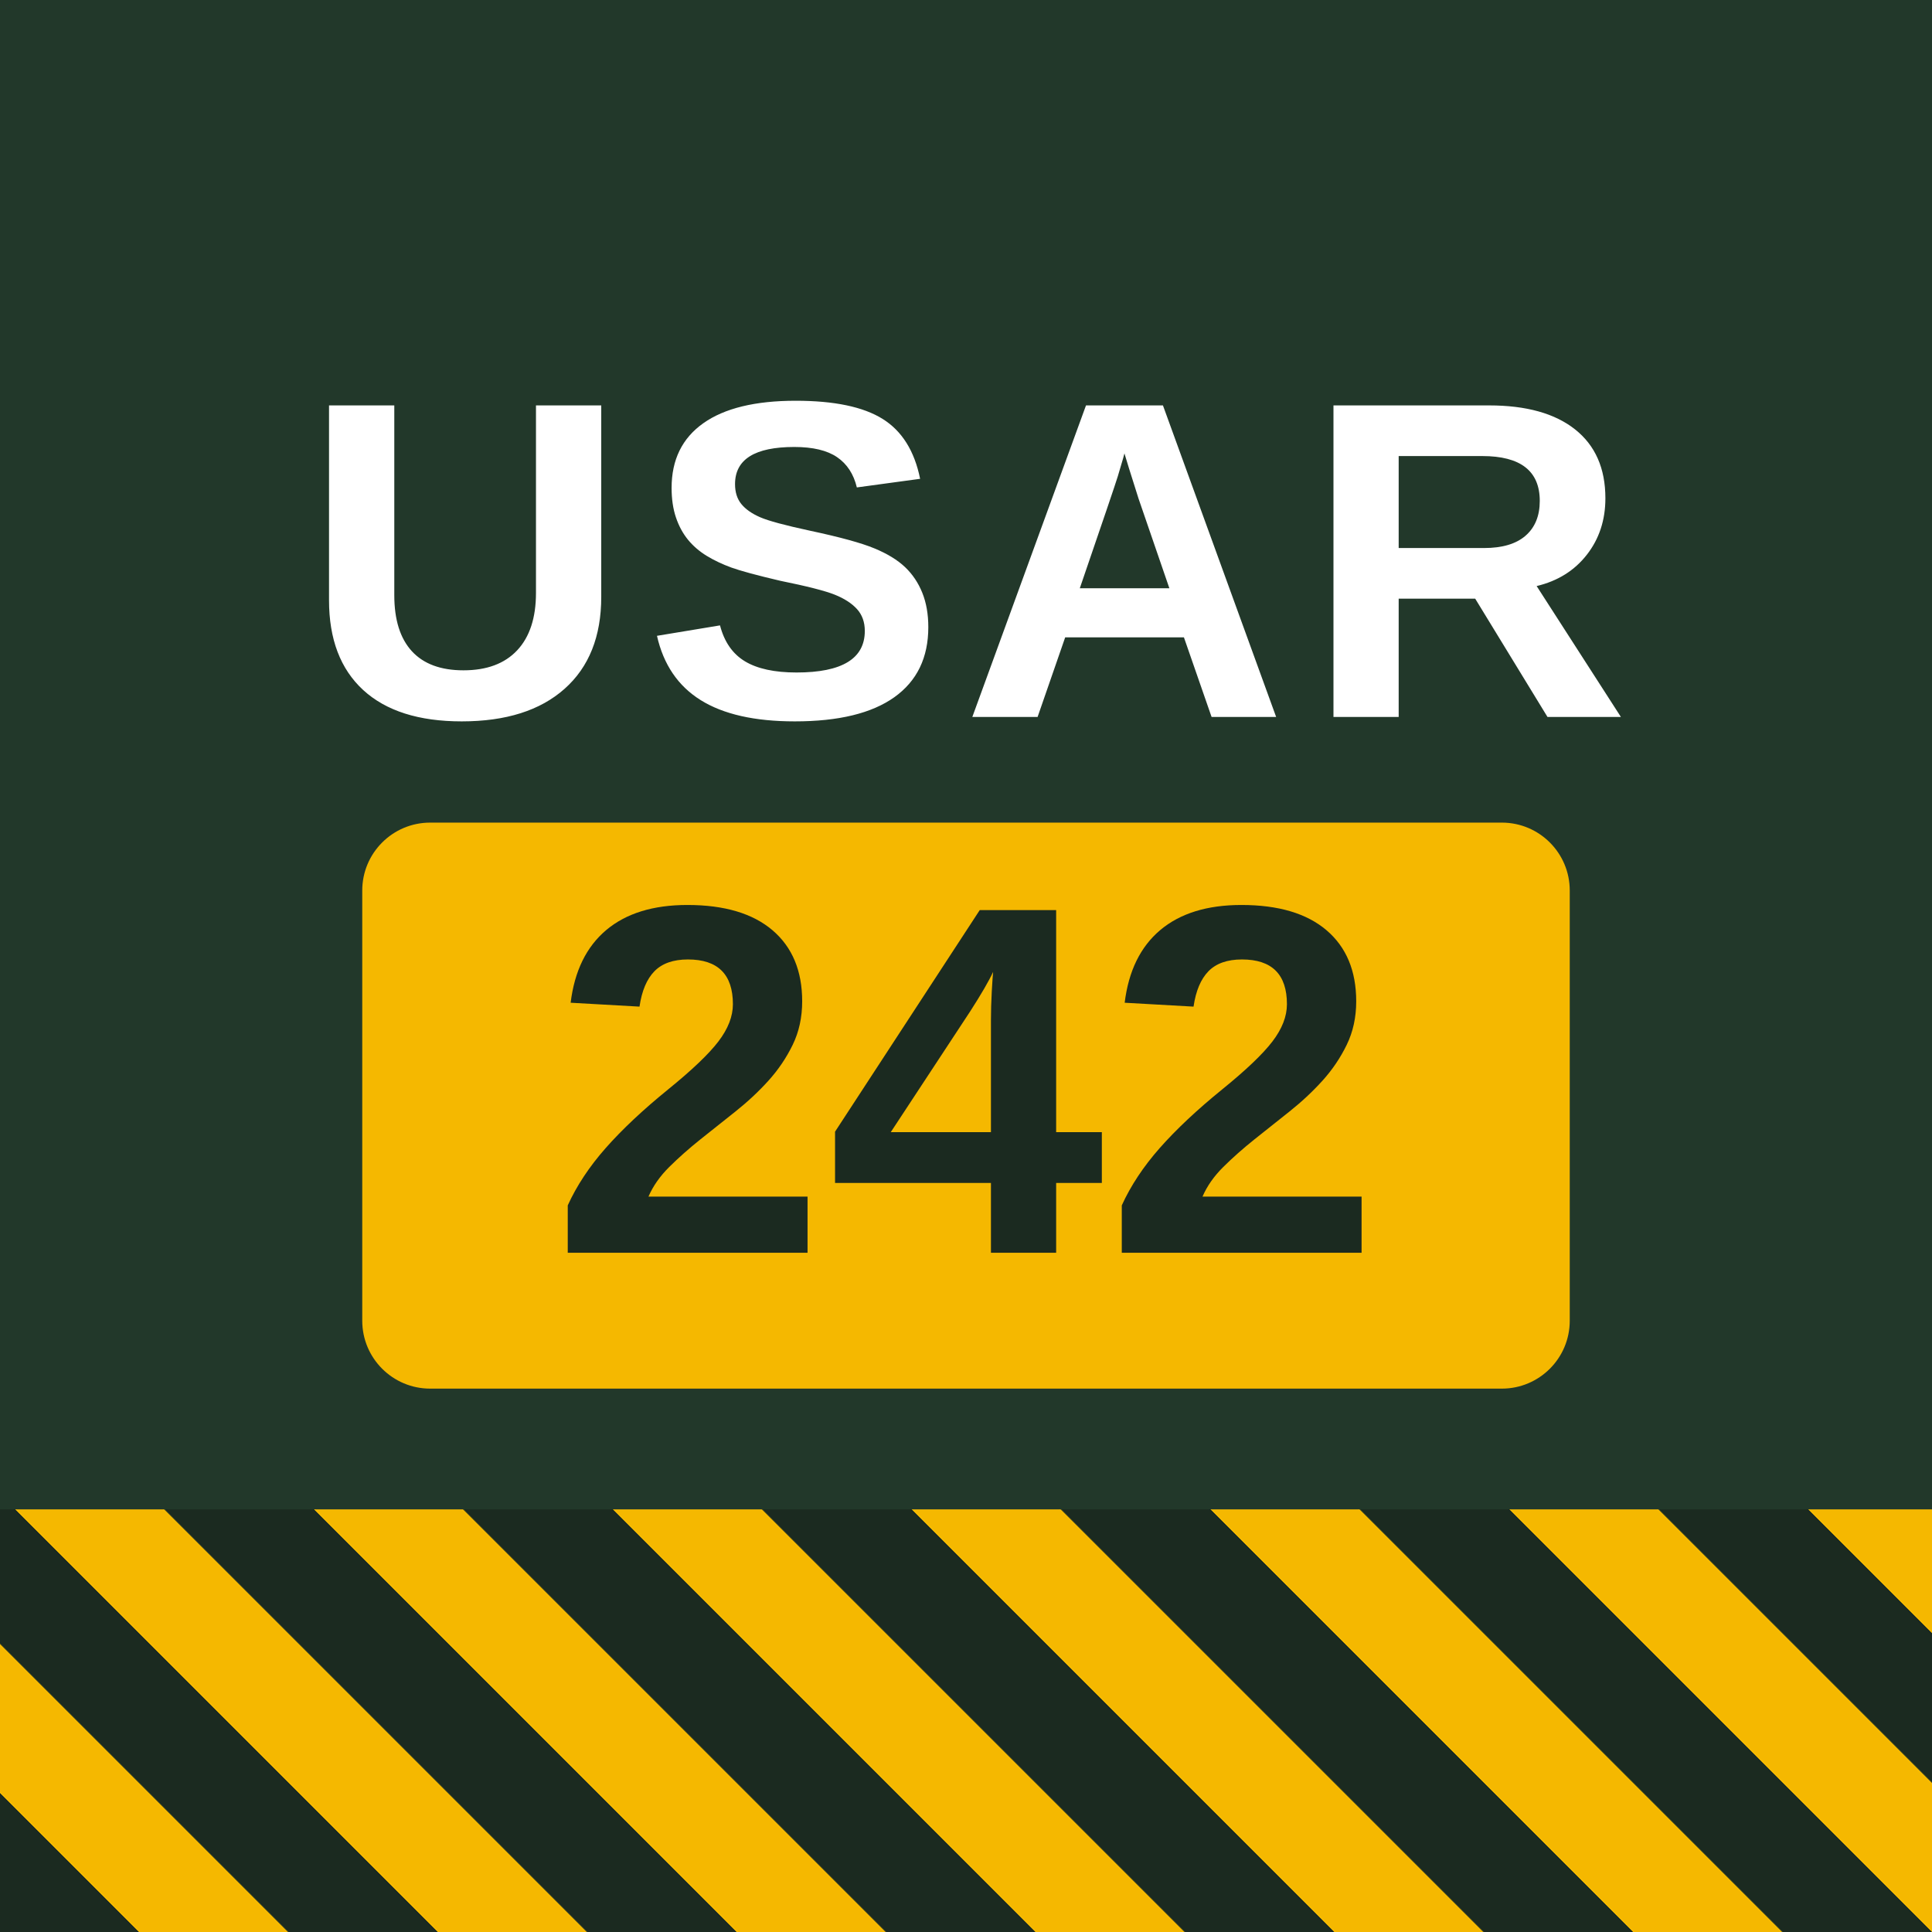
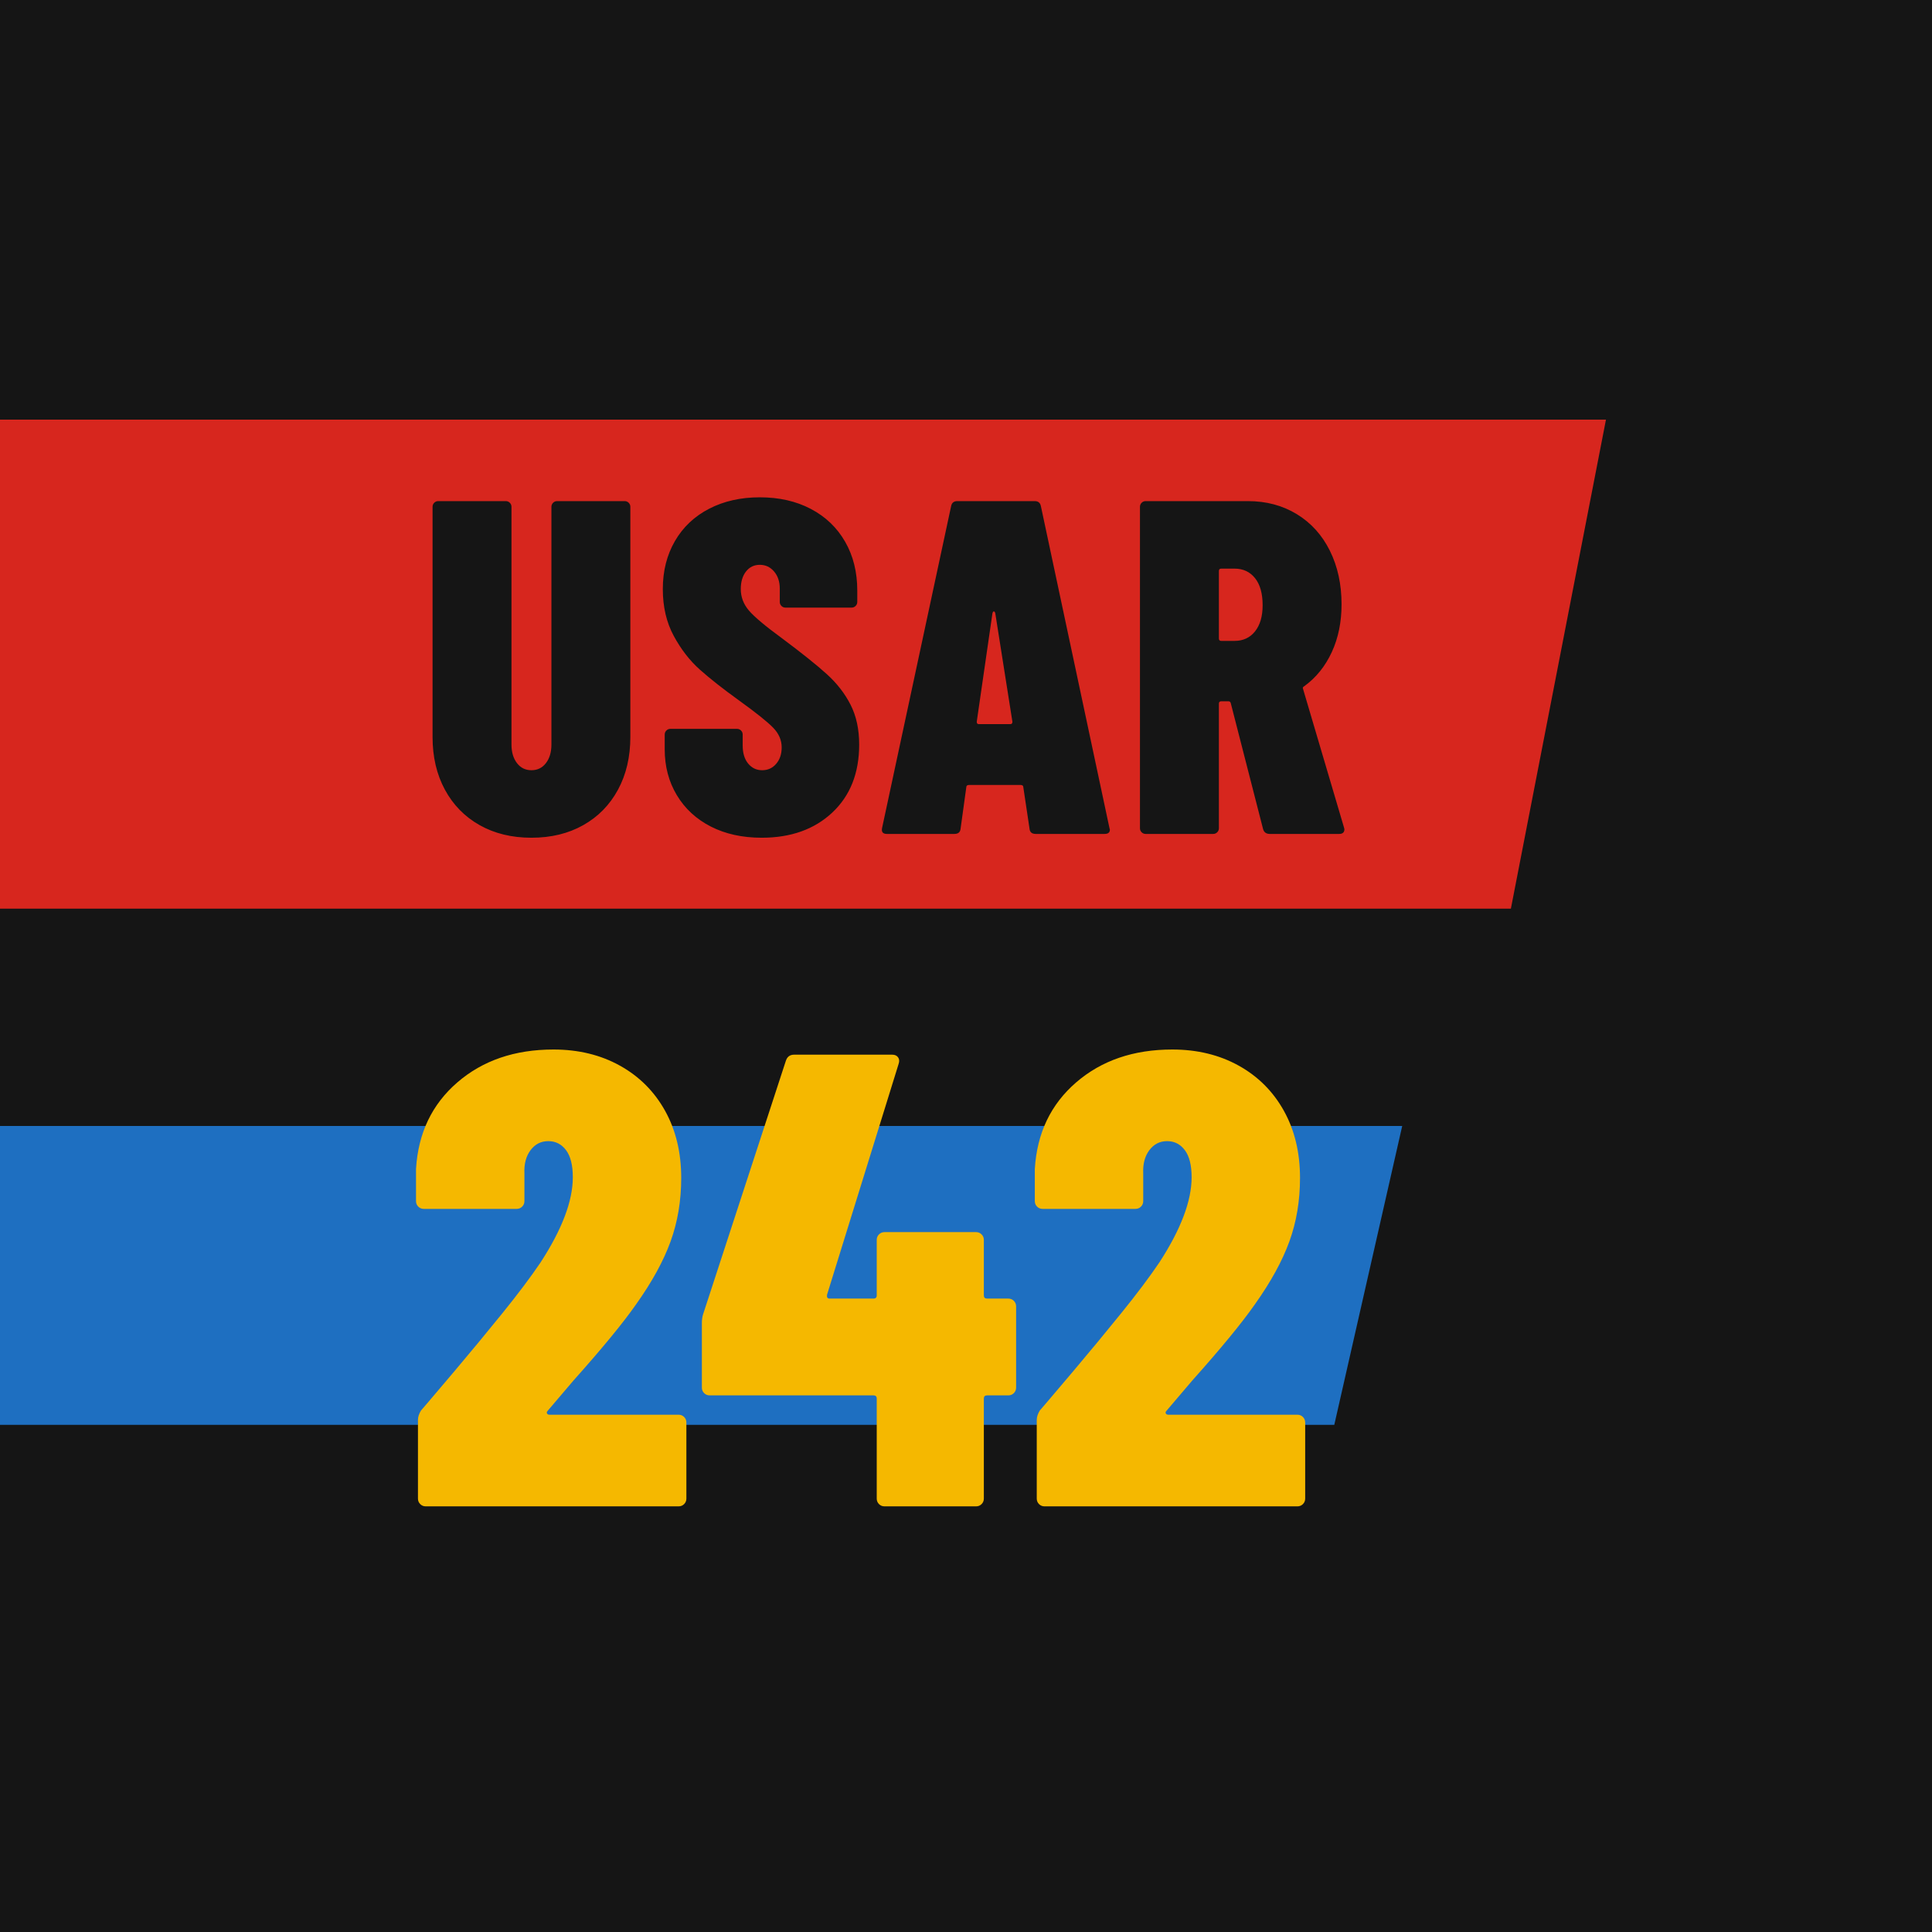
<svg xmlns="http://www.w3.org/2000/svg" viewBox="0 0 512 512">
-   <defs>
-     <pattern id="hz" width="56" height="56" patternUnits="userSpaceOnUse" patternTransform="rotate(-45)">
-       <rect width="28" height="56" fill="#F5B800" />
-       <rect x="28" width="28" height="56" fill="#1B2A20" />
-     </pattern>
-   </defs>
-   <rect width="512" height="512" fill="#22382A" />
-   <rect y="400" width="512" height="112" fill="url(#hz)" />
-   <text x="256" y="190" text-anchor="middle" font-family="Barlow Condensed, Arial Narrow, Arial, sans-serif" font-weight="800" font-size="120" fill="#FFFFFF" letter-spacing="4">USAR</text>
-   <rect x="96" y="218" width="320" height="150" rx="18" fill="#F5B800" />
-   <text x="256" y="332" text-anchor="middle" font-family="Barlow Condensed, Arial Narrow, Arial, sans-serif" font-weight="800" font-size="132" fill="#1B2A20">242</text>
+   <rect width="512" height="512" fill="#151515" />
+   <g transform="translate(278 266) scale(.9) translate(-256 -256)">
+     <path d="M-120 84 H420 L392 228 H-120 Z" fill="#D7261E" />
+     <path d="M-120 292 H360 L340 380 H-120 Z" fill="#1E6FC1" />
+     <path d="M74.48 177.44V109.68Q74.48 108.98 74.97 108.49Q75.46 108 76.16 108H96.04Q96.74 108 97.23 108.49Q97.72 108.98 97.72 109.68V179.68Q97.72 183.04 99.33 185.14Q100.94 187.24 103.6 187.24Q106.26 187.24 107.87 185.14Q109.48 183.04 109.48 179.68V109.68Q109.48 108.98 109.97 108.49Q110.46 108 111.16 108H131.04Q131.74 108 132.23 108.49Q132.72 108.98 132.72 109.68V177.44Q132.72 186.26 129.08 192.98Q125.44 199.7 118.86 203.41Q112.28 207.12 103.6 207.12Q94.92 207.12 88.34 203.41Q81.76 199.7 78.12 192.98Q74.48 186.26 74.48 177.44ZM142.84 181.08V176.74Q142.84 176.04 143.33 175.55Q143.82 175.06 144.52 175.06H164.12Q164.82 175.06 165.31 175.55Q165.8 176.04 165.8 176.74V179.96Q165.8 183.32 167.41 185.28Q169.02 187.24 171.54 187.24Q174.06 187.24 175.67 185.35Q177.28 183.46 177.28 180.52Q177.28 177.3 174.76 174.71Q172.24 172.12 164.68 166.66Q157.68 161.62 153.2 157.63Q148.72 153.64 145.5 147.69Q142.28 141.74 142.28 133.9Q142.28 125.92 145.85 119.76Q149.42 113.6 155.93 110.24Q162.44 106.88 170.84 106.88Q179.38 106.88 185.89 110.31Q192.4 113.74 195.97 119.97Q199.54 126.2 199.54 134.32V137.68Q199.54 138.38 199.05 138.87Q198.56 139.36 197.86 139.36H178.4Q177.7 139.36 177.21 138.87Q176.72 138.38 176.72 137.68V133.76Q176.72 130.68 175.04 128.72Q173.36 126.76 170.84 126.76Q168.32 126.76 166.78 128.72Q165.24 130.68 165.24 133.9Q165.24 137.4 167.62 140.2Q170.0 143.0 177.28 148.32Q186.1 154.9 190.58 158.96Q195.06 163.02 197.58 167.99Q200.1 172.96 200.1 179.68Q200.1 192.28 192.19 199.7Q184.28 207.12 171.4 207.12Q162.86 207.12 156.42 203.83Q149.98 200.54 146.41 194.59Q142.84 188.64 142.84 181.08ZM250.26 204.46 248.44 192.28Q248.44 191.58 247.6 191.58H232.48Q231.64 191.58 231.64 192.28L229.96 204.46Q229.82 206.0 228.14 206.0H208.26Q206.44 206.0 206.86 204.18L227.16 109.54Q227.44 108 228.98 108H251.8Q253.34 108 253.62 109.54L273.78 204.18L273.92 204.74Q273.92 206.0 272.38 206.0H252.08Q250.4 206.0 250.26 204.46ZM235.28 173.66H244.66Q245.22 173.66 245.22 172.96L240.18 141.04Q240.04 140.48 239.76 140.48Q239.48 140.48 239.34 141.04L234.72 172.96Q234.72 173.66 235.28 173.66ZM319.04 204.6 309.52 167.5Q309.38 166.94 308.82 166.94H306.72Q306.02 166.94 306.02 167.64V204.32Q306.02 205.02 305.53 205.51Q305.04 206.0 304.34 206.0H284.46Q283.76 206.0 283.27 205.51Q282.78 205.02 282.78 204.32V109.68Q282.78 108.98 283.27 108.49Q283.76 108 284.46 108H314.56Q322.68 108 328.98 111.85Q335.28 115.7 338.71 122.63Q342.14 129.56 342.14 138.38Q342.14 146.22 339.27 152.45Q336.4 158.68 331.22 162.46Q330.94 162.6 330.8 162.81Q330.66 163.02 330.8 163.3L342.84 204.04L342.98 204.6Q342.98 206.0 341.44 206.0H321.0Q319.46 206.0 319.04 204.6ZM306.02 128.58V148.46Q306.02 149.16 306.72 149.16H310.64Q314.42 149.16 316.66 146.36Q318.9 143.56 318.9 138.66Q318.9 133.48 316.66 130.68Q314.42 127.88 310.64 127.88H306.72Q306.02 127.88 306.02 128.58Z" fill="#151515" />
+     <path d="M108.94 377.02H146.94Q147.89 377.02 148.555 377.685Q149.22 378.35 149.22 379.3V401.72Q149.22 402.67 148.555 403.335Q147.89 404.0 146.94 404.0H72.46Q71.51 404.0 70.845 403.335Q70.18 402.67 70.18 401.72V378.54Q70.18 377.21 71.13 375.69Q70.56 376.45 81.01 364.1Q88.23 355.55 95.07 347.095Q101.91 338.64 106.28 332.18Q115.78 317.55 115.78 307.1Q115.78 301.78 113.785 299.12Q111.79 296.46 108.56 296.46Q105.33 296.46 103.335 299.12Q101.34 301.78 101.53 305.96V314.13Q101.53 315.08 100.865 315.745Q100.2 316.41 99.25 316.41H71.89Q70.94 316.41 70.275 315.745Q69.61 315.08 69.61 314.13V304.63Q70.56 288.86 81.77 279.17Q92.98 269.48 110.08 269.48Q121.1 269.48 129.65 274.23Q138.2 278.98 142.95 287.53Q147.7 296.08 147.7 307.29Q147.7 317.36 144.565 326.005Q141.43 334.65 134.4 344.53Q128.7 352.7 115.97 366.95L108.37 375.88Q107.99 376.26 108.18 376.64Q108.37 377.02 108.94 377.02ZM246.31 345.1V369.04Q246.31 369.99 245.645 370.655Q244.98 371.32 244.03 371.32H237.76Q236.81 371.32 236.81 372.27V401.72Q236.81 402.67 236.145 403.335Q235.48 404.0 234.53 404.0H207.55Q206.6 404.0 205.935 403.335Q205.27 402.67 205.27 401.72V372.27Q205.27 371.32 204.32 371.32H156.06Q155.11 371.32 154.445 370.655Q153.78 369.99 153.78 369.04V350.04Q153.78 348.52 154.16 347.38L178.48 272.9Q179.05 271.0 180.95 271.0H209.83Q210.97 271.0 211.54 271.76Q212.11 272.52 211.73 273.66L190.64 341.68Q190.45 342.82 191.4 342.82H204.32Q205.27 342.82 205.27 341.87V325.53Q205.27 324.58 205.935 323.915Q206.6 323.25 207.55 323.25H234.53Q235.48 323.25 236.145 323.915Q236.81 324.58 236.81 325.53V341.87Q236.81 342.82 237.76 342.82H244.03Q244.98 342.82 245.645 343.485Q246.31 344.15 246.31 345.1ZM291.15 377.02H329.15Q330.1 377.02 330.765 377.685Q331.43 378.35 331.43 379.3V401.72Q331.43 402.67 330.765 403.335Q330.1 404.0 329.15 404.0H254.67Q253.72 404.0 253.055 403.335Q252.39 402.67 252.39 401.72V378.54Q252.39 377.21 253.34 375.69Q252.77 376.45 263.22 364.1Q270.44 355.55 277.28 347.095Q284.12 338.64 288.49 332.18Q297.99 317.55 297.99 307.1Q297.99 301.78 295.995 299.12Q294.0 296.46 290.77 296.46Q287.54 296.46 285.545 299.12Q283.55 301.78 283.74 305.96V314.13Q283.74 315.08 283.075 315.745Q282.41 316.41 281.46 316.41H254.1Q253.15 316.41 252.485 315.745Q251.82 315.08 251.82 314.13V304.63Q252.77 288.86 263.98 279.17Q275.19 269.48 292.29 269.48Q303.31 269.48 311.86 274.23Q320.41 278.98 325.16 287.53Q329.91 296.08 329.91 307.29Q329.91 317.36 326.775 326.005Q323.64 334.65 316.61 344.53Q310.91 352.7 298.18 366.95L290.58 375.88Q290.2 376.26 290.39 376.64Q290.58 377.02 291.15 377.02Z" fill="#F5B800" />
+   </g>
</svg>
